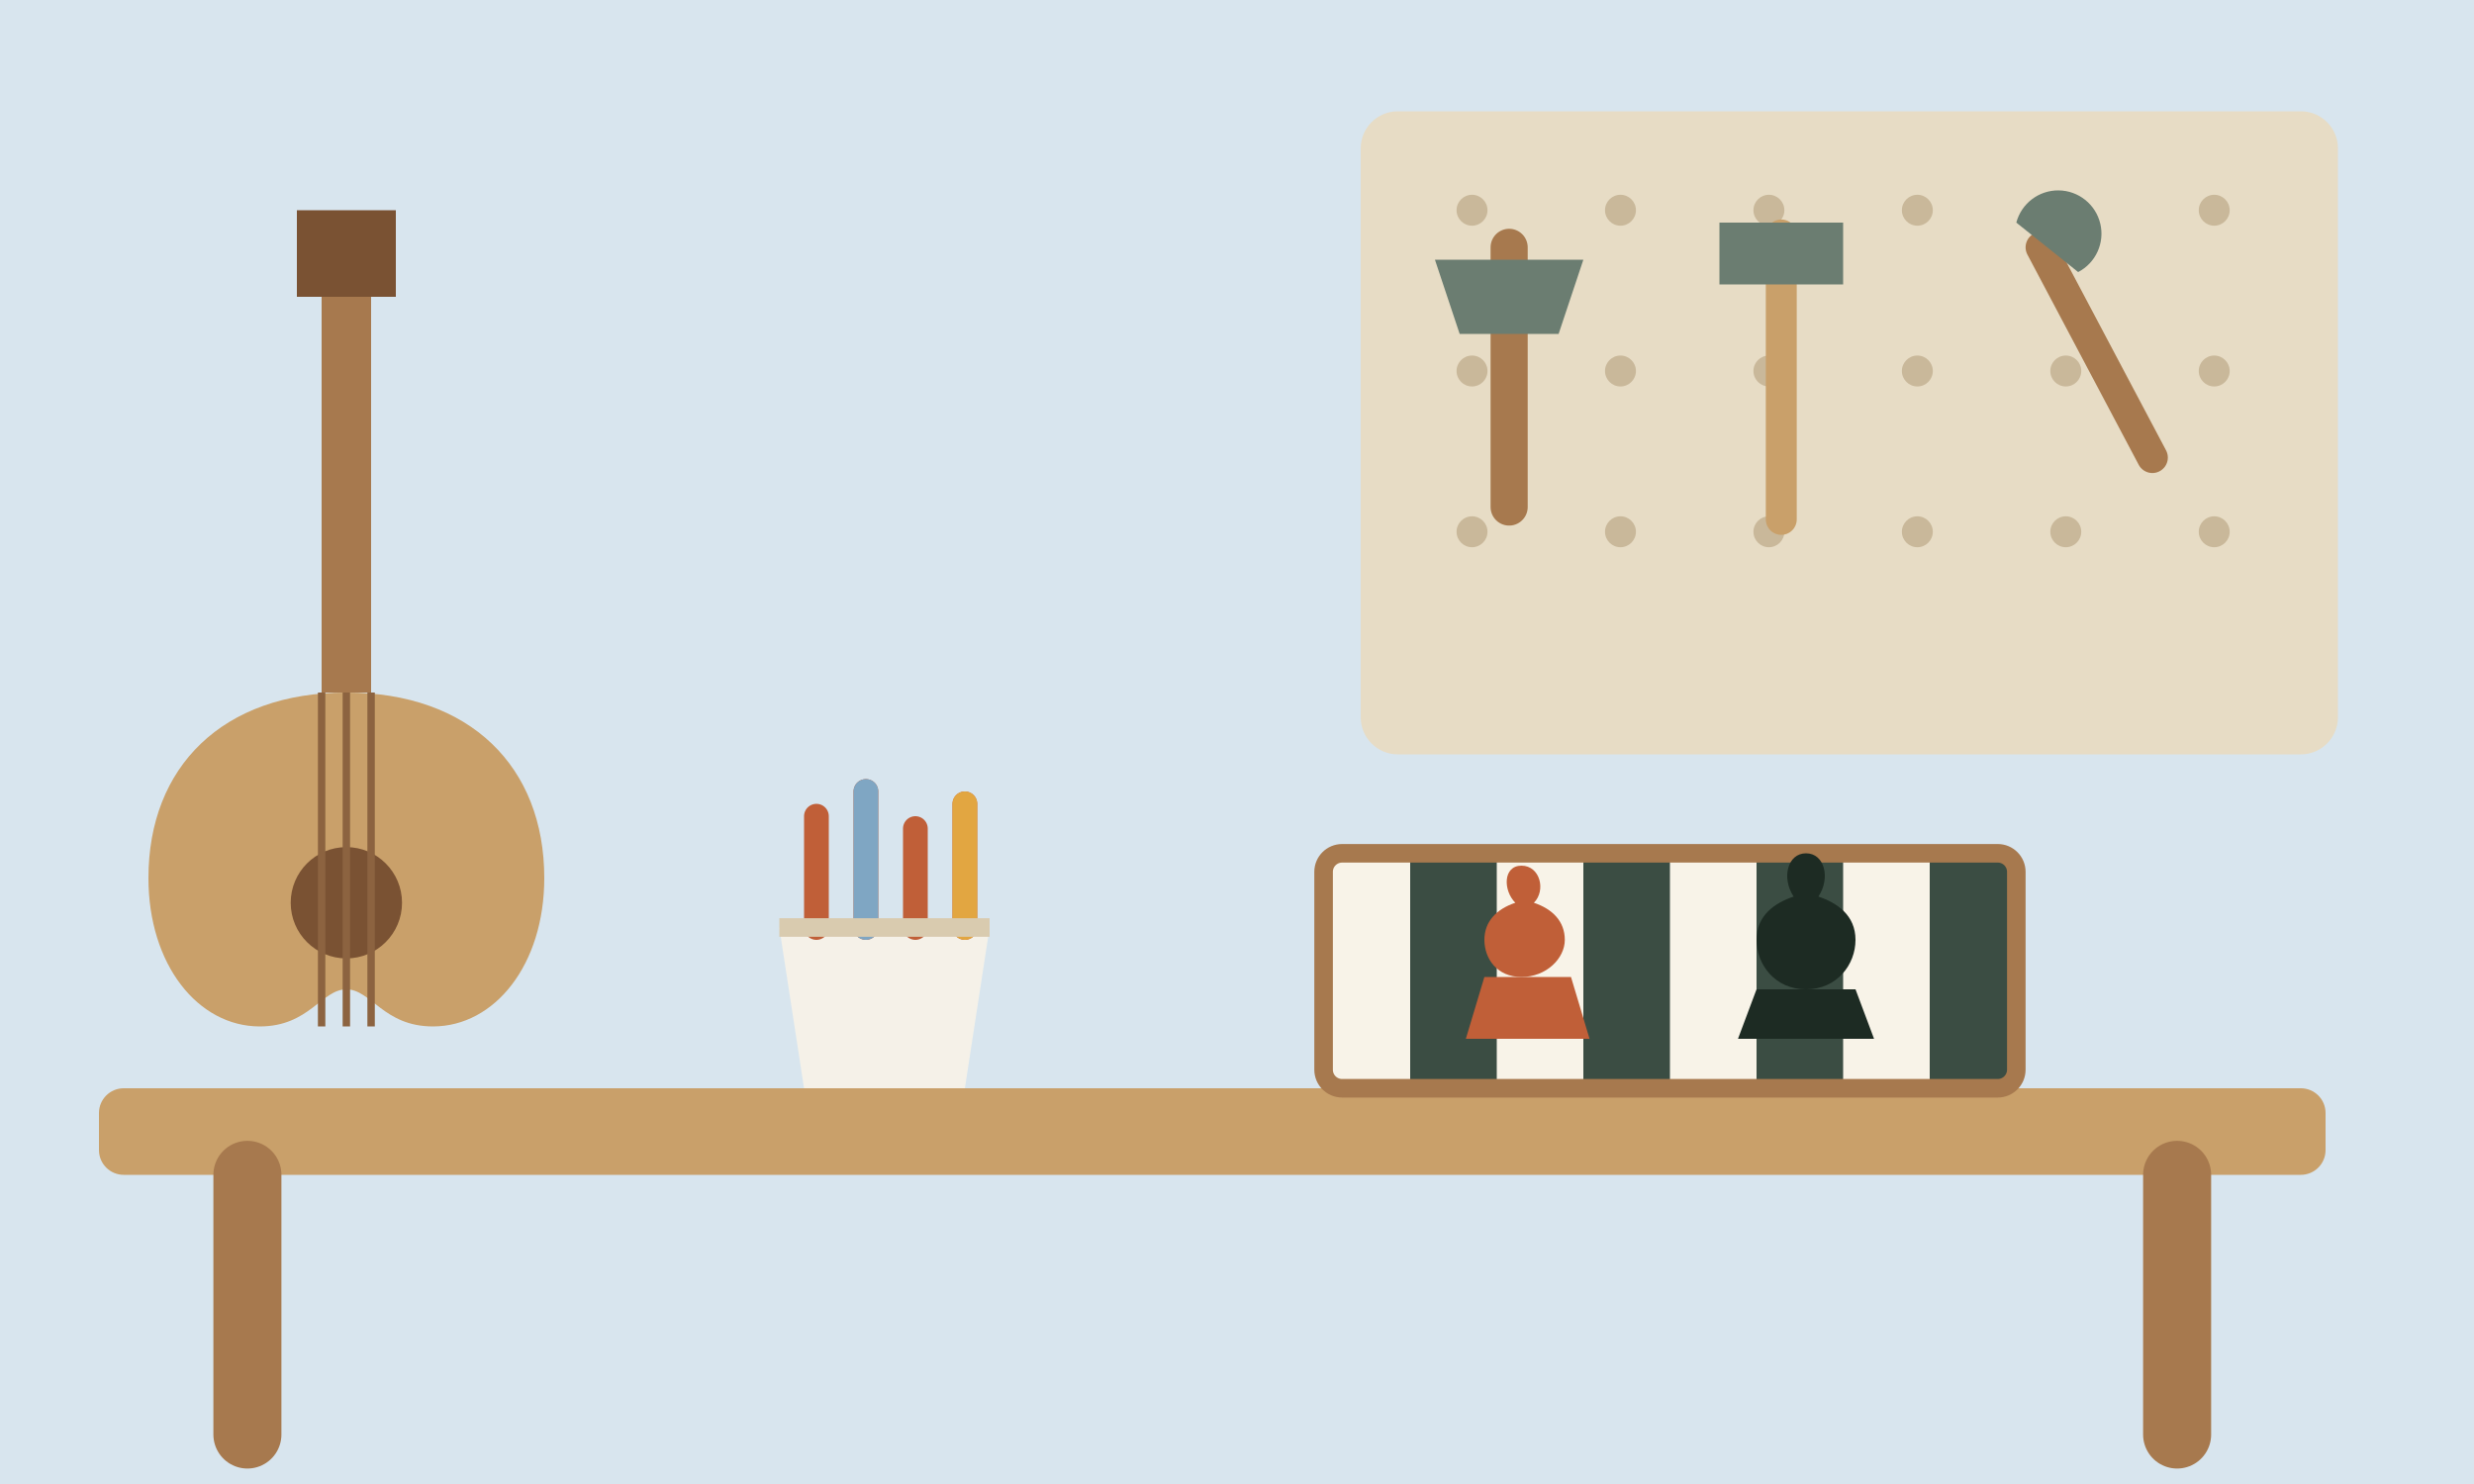
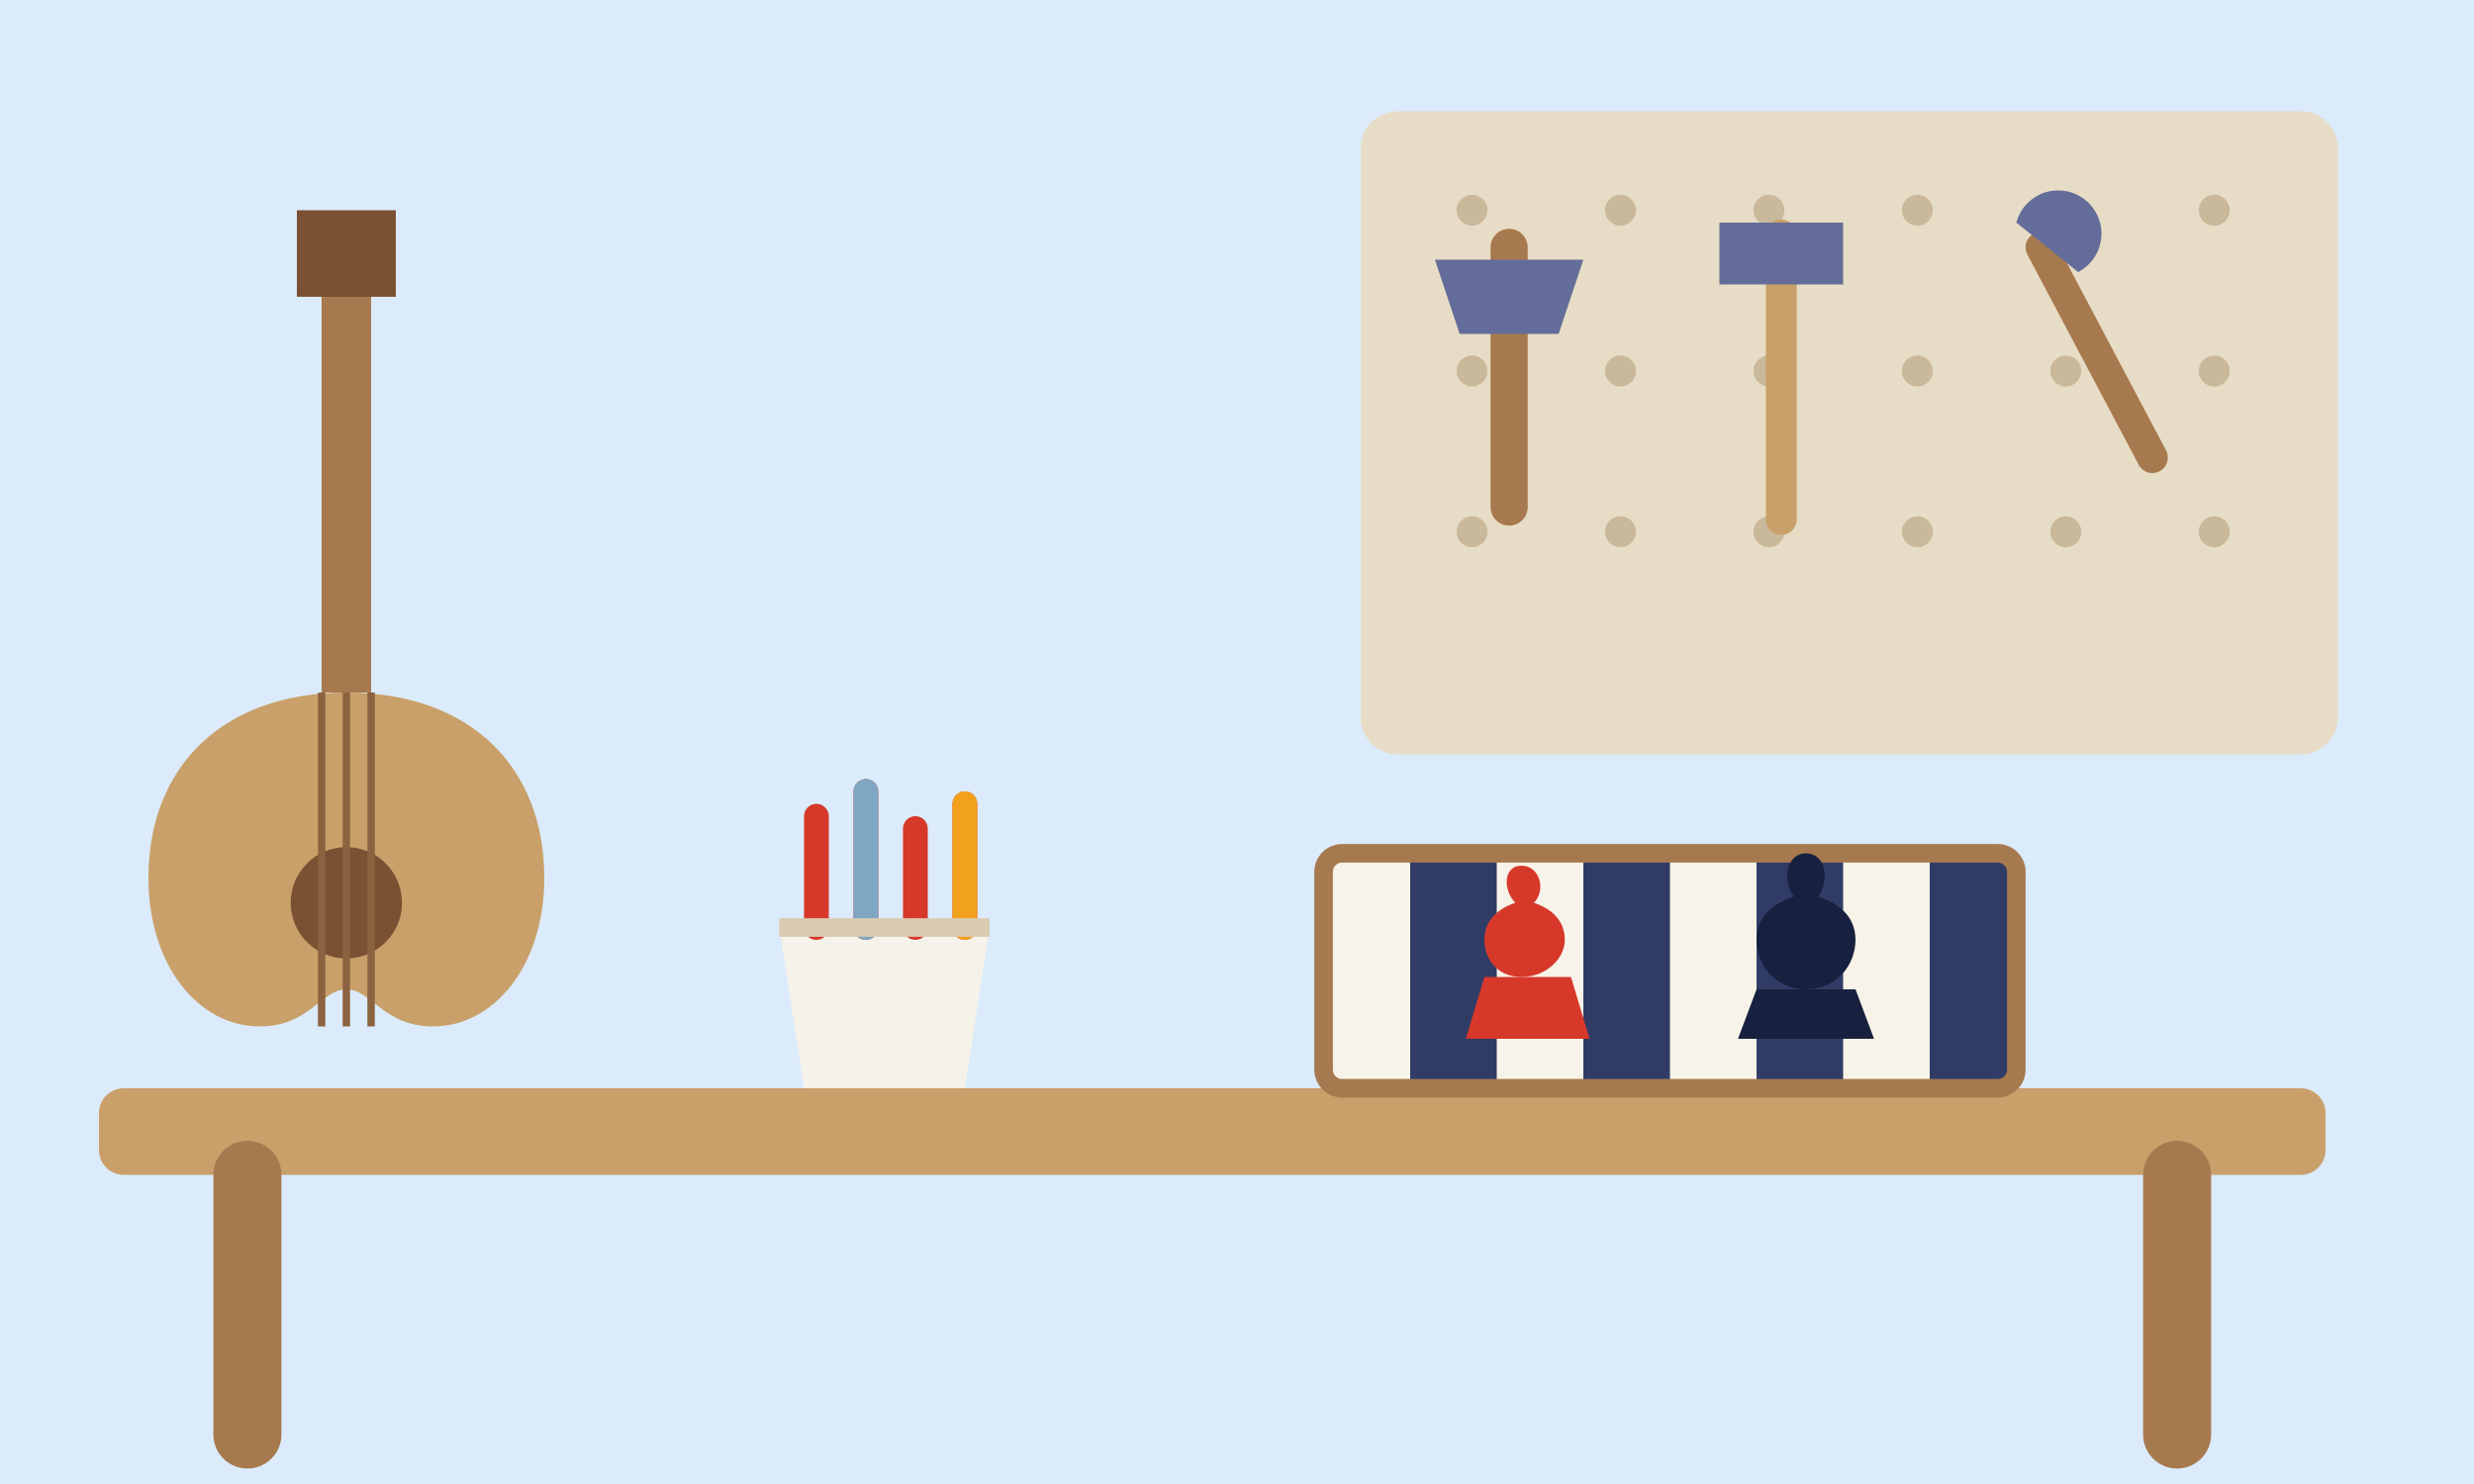
<svg xmlns="http://www.w3.org/2000/svg" viewBox="0 0 400 240" width="400" height="240" role="img" aria-label="Hollow Club: a workbench with tools, a chessboard and a guitar">
-   <rect width="400" height="240" fill="#d8e5ee" />
+   <rect width="400" height="240" fill="#dbebfb" />
  <rect x="220" y="18" width="158" height="104" rx="6" fill="#e7dcc5" />
  <g fill="#c9b89a">
    <circle cx="238" cy="34" r="2.5" />
    <circle cx="262" cy="34" r="2.5" />
    <circle cx="286" cy="34" r="2.5" />
    <circle cx="310" cy="34" r="2.5" />
    <circle cx="334" cy="34" r="2.5" />
    <circle cx="358" cy="34" r="2.5" />
    <circle cx="238" cy="60" r="2.5" />
    <circle cx="262" cy="60" r="2.5" />
    <circle cx="286" cy="60" r="2.5" />
    <circle cx="310" cy="60" r="2.5" />
    <circle cx="334" cy="60" r="2.5" />
    <circle cx="358" cy="60" r="2.5" />
    <circle cx="238" cy="86" r="2.5" />
    <circle cx="262" cy="86" r="2.5" />
    <circle cx="286" cy="86" r="2.5" />
    <circle cx="310" cy="86" r="2.5" />
    <circle cx="334" cy="86" r="2.5" />
    <circle cx="358" cy="86" r="2.5" />
  </g>
  <g>
    <path d="M244 40v42" stroke="#a7794e" stroke-width="6" stroke-linecap="round" />
-     <path d="M232 42h24l-4 12h-16Z" fill="#6b7d71" />
+     <path d="M232 42h24l-4 12h-16Z" fill="#646d99" />
    <path d="M288 38v46" stroke="#c9a06a" stroke-width="5" stroke-linecap="round" />
-     <path d="M278 36h20v10h-20Z" fill="#6b7d71" />
+     <path d="M278 36h20v10h-20Z" fill="#646d99" />
    <path d="M330 40l18 34" stroke="#a7794e" stroke-width="5" stroke-linecap="round" />
-     <path d="M326 36a7 7 0 1 1 10 8Z" fill="#6b7d71" />
+     <path d="M326 36a7 7 0 1 1 10 8Z" fill="#646d99" />
  </g>
  <g transform="translate(24 34)">
    <path d="M28 6h8v72h-8Z" fill="#a7794e" />
    <path d="M24 0h16v14H24Z" fill="#7a5233" />
    <path d="M32 78c-20 0-32 12-32 30 0 14 8 24 18 24 8 0 10-6 14-6s6 6 14 6c10 0 18-10 18-24 0-18-12-30-32-30Z" fill="#c9a06a" />
    <circle cx="32" cy="112" r="9" fill="#7a5233" />
    <g stroke="#8c6340" stroke-width="1.2">
      <path d="M28 78v54M32 78v54M36 78v54" />
    </g>
  </g>
  <rect x="16" y="176" width="360" height="14" rx="4" fill="#c9a06a" />
  <path d="M40 190v42M352 190v42" stroke="#a7794e" stroke-width="11" stroke-linecap="round" />
  <g transform="translate(214 138)">
    <rect width="112" height="38" rx="3" fill="#f8f3e8" />
-     <g fill="#3b4d43">
+     <g fill="#313c66">
      <rect x="14" width="14" height="38" />
      <rect x="42" width="14" height="38" />
      <rect x="70" width="14" height="38" />
      <rect x="98" width="14" height="38" />
    </g>
    <rect width="112" height="38" rx="3" fill="none" stroke="#a7794e" stroke-width="3" />
-     <path d="M32 20c-4 0-6-3-6-6s2-5 5-6c-2-2-2-6 1-6s4 4 2 6c3 1 5 3 5 6s-3 6-7 6Z" fill="#c05f38" />
-     <path d="M26 20h14l3 10H23Z" fill="#c05f38" />
-     <path d="M78 22c-5 0-8-4-8-8 0-4 3-6 6-7-2-3-1-7 2-7s4 4 2 7c3 1 6 3 6 7 0 4-3 8-8 8Z" fill="#1d2b23" />
-     <path d="M70 22h16l3 8H67Z" fill="#1d2b23" />
+     <path d="M32 20c-4 0-6-3-6-6s2-5 5-6c-2-2-2-6 1-6s4 4 2 6c3 1 5 3 5 6s-3 6-7 6Z" fill="#d6382a" />
+     <path d="M26 20h14l3 10H23Z" fill="#d6382a" />
+     <path d="M78 22c-5 0-8-4-8-8 0-4 3-6 6-7-2-3-1-7 2-7s4 4 2 7c3 1 6 3 6 7 0 4-3 8-8 8Z" fill="#17213f" />
+     <path d="M70 22h16l3 8H67Z" fill="#17213f" />
  </g>
  <g transform="translate(122 128)">
    <path d="M4 22h34l-4 26H8Z" fill="#f8f3e8" opacity="0.9" />
-     <path d="M10 22V4M18 22V0M26 22V6M34 22V2" stroke="#c05f38" stroke-width="4" stroke-linecap="round" />
+     <path d="M10 22V4M18 22V0M26 22V6M34 22V2" stroke="#d6382a" stroke-width="4" stroke-linecap="round" />
    <path d="M18 22V0" stroke="#7fa6c3" stroke-width="4" stroke-linecap="round" />
-     <path d="M34 22V2" stroke="#e2a641" stroke-width="4" stroke-linecap="round" />
+     <path d="M34 22V2" stroke="#f2a11c" stroke-width="4" stroke-linecap="round" />
    <path d="M4 22h34" stroke="#d9cbaf" stroke-width="3" />
  </g>
</svg>
